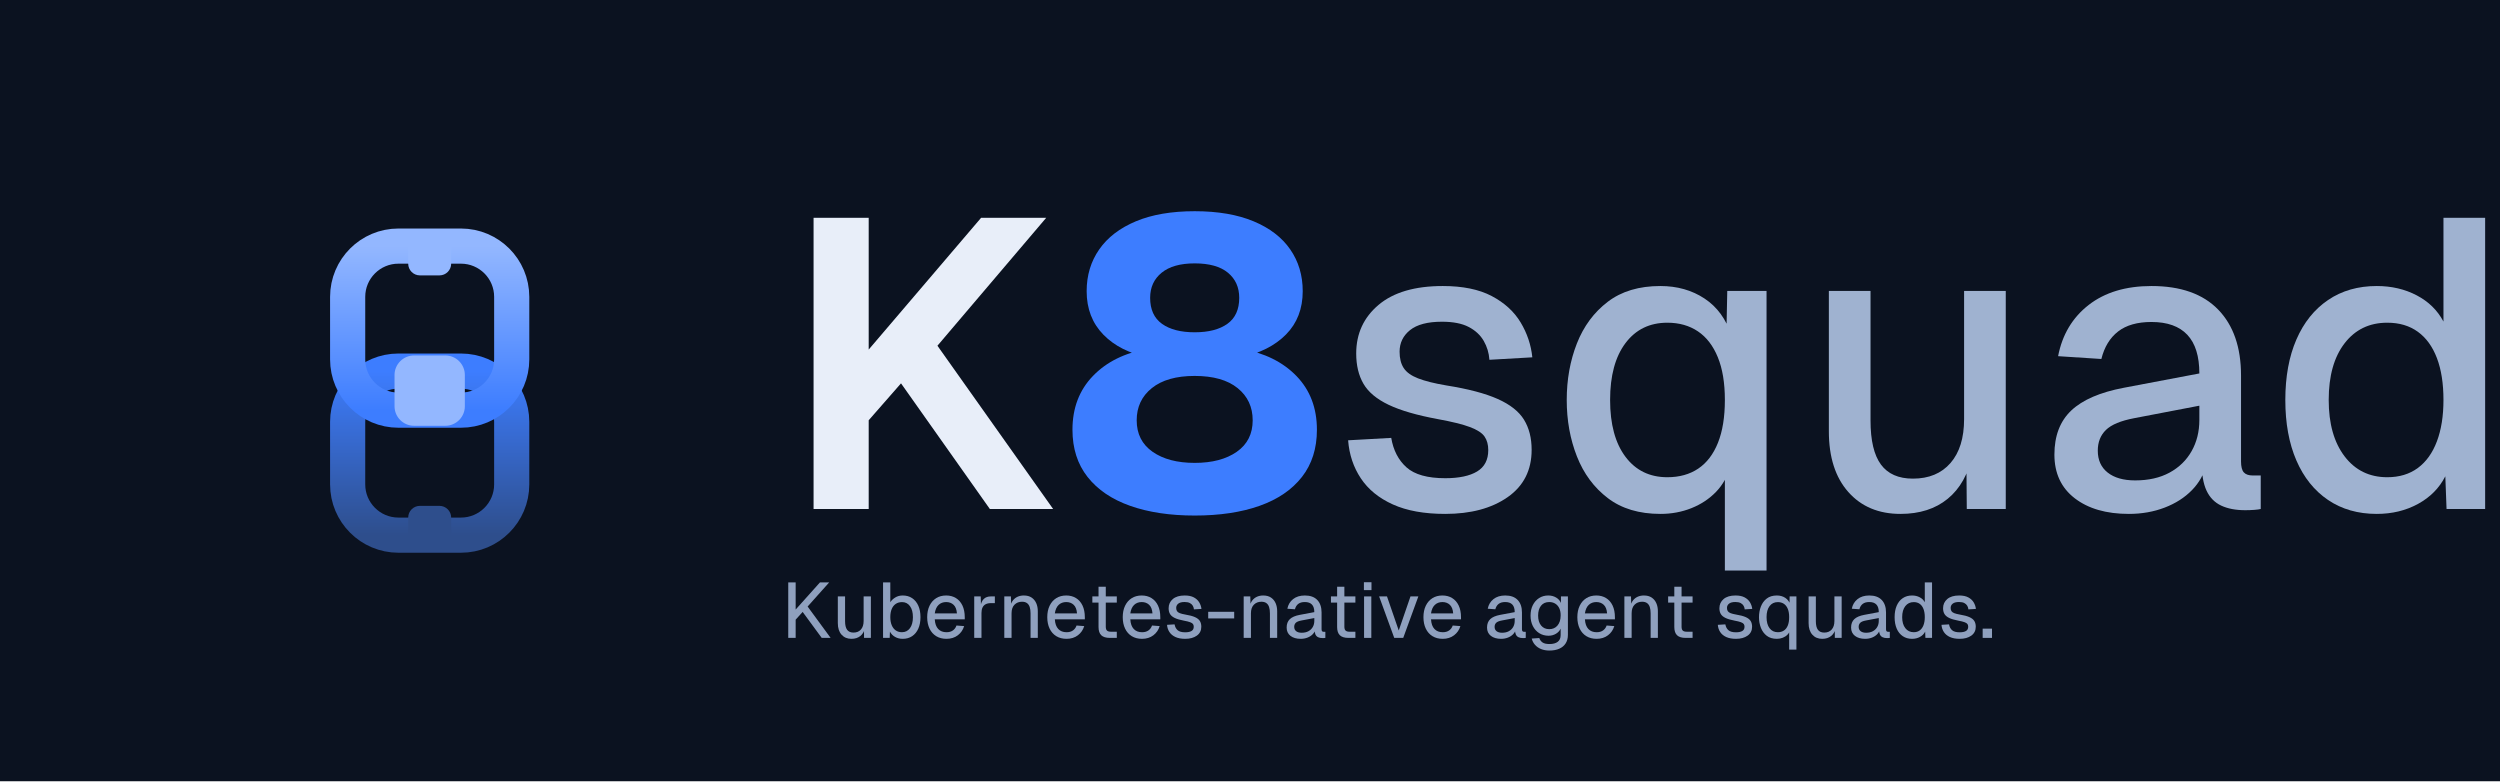
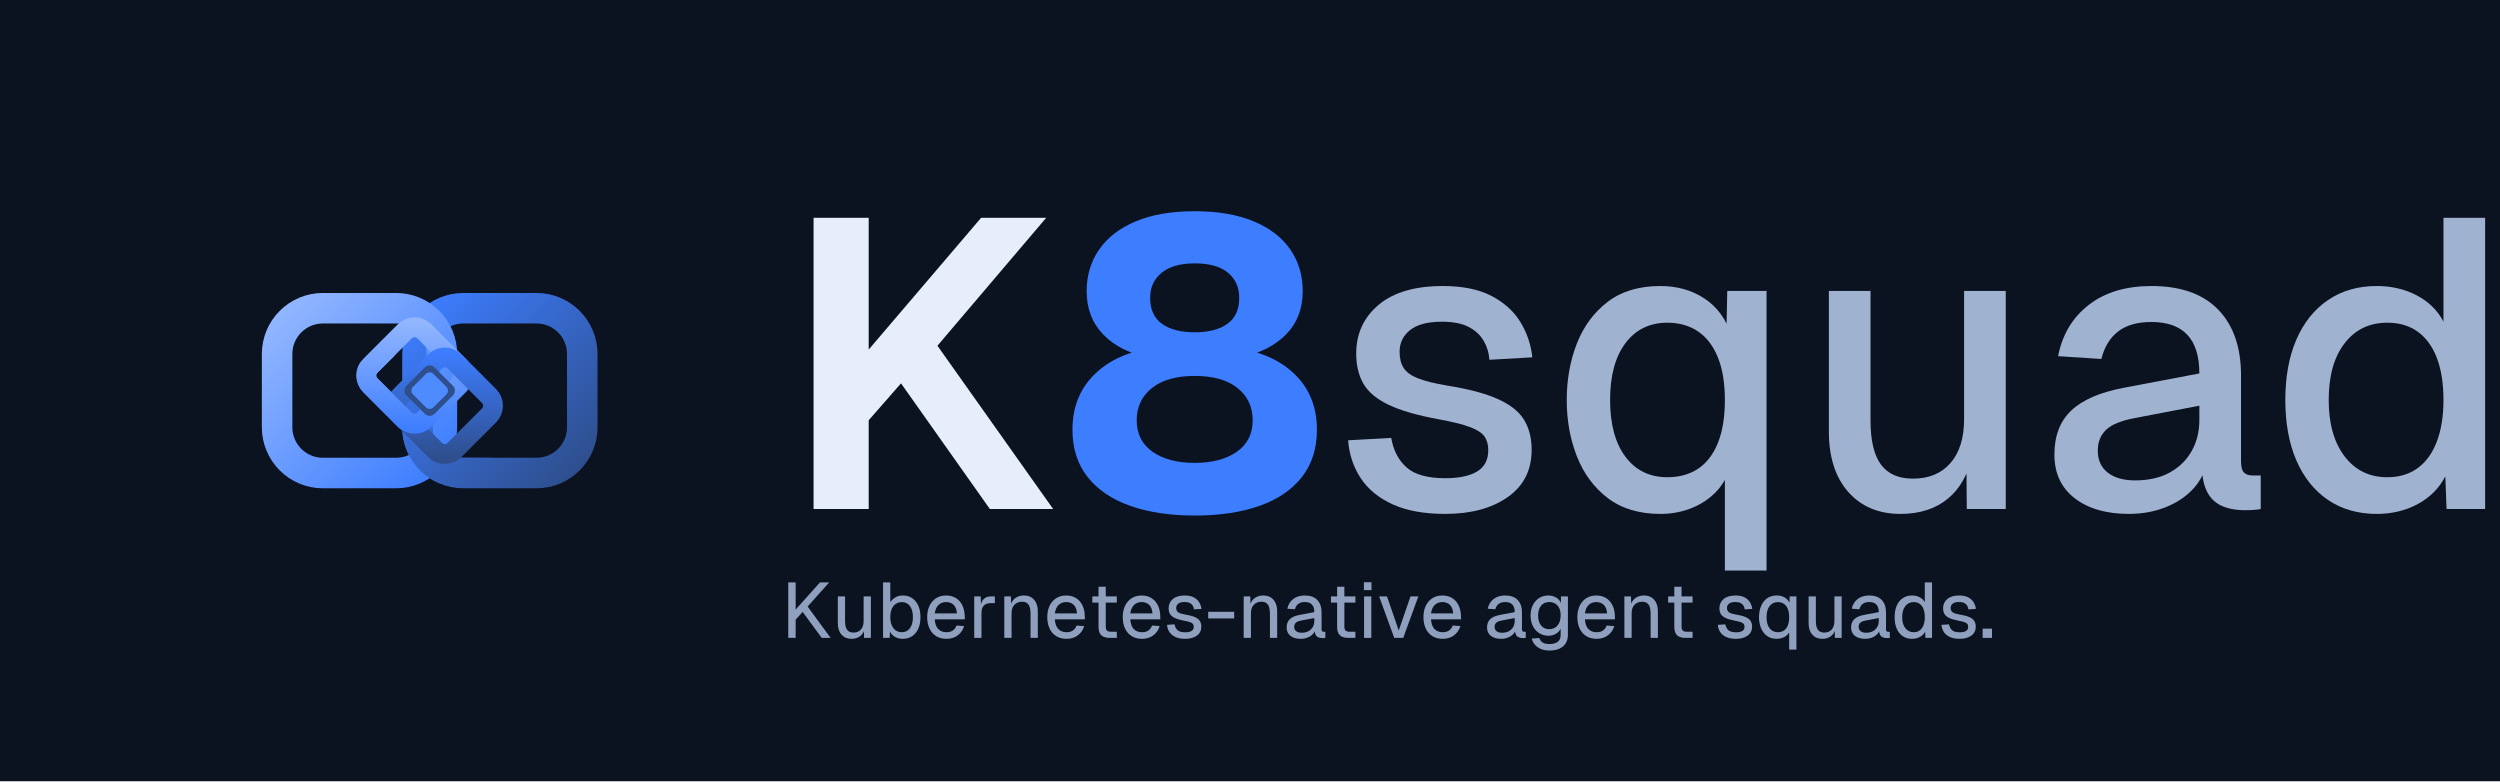
<svg xmlns="http://www.w3.org/2000/svg" width="1280" height="400" viewBox="0 0 1280 400">
+   <defs>
+     <linearGradient id="odinL" x1="0" y1="0" x2="1" y2="1">
+       <stop offset="0" stop-color="#93B7FF" />
+       <stop offset="1" stop-color="#3D7DFF" />
+     </linearGradient>
+     <linearGradient id="odinR" x1="0" y1="0" x2="1" y2="1">
+       <stop offset="0" stop-color="#3D7DFF" />
+       <stop offset="1" stop-color="#2E4E8C" />
+     </linearGradient>
+     <clipPath id="odinCB">
+       <rect x="176" y="256" width="160" height="120" />
+     </clipPath>
+     <clipPath id="odinCK">
+       <rect x="166" y="256" width="180" height="120" />
+     </clipPath>
+   </defs>
  <defs>
    <linearGradient id="ringTop" x1="0" y1="0" x2="0" y2="1">
      <stop offset="0" stop-color="#93B7FF" />
      <stop offset="1" stop-color="#3D7DFF" />
    </linearGradient>
    <linearGradient id="ringBot" x1="0" y1="0" x2="0" y2="1">
      <stop offset="0" stop-color="#3D7DFF" />
      <stop offset="1" stop-color="#2E4E8C" />
    </linearGradient>
    <linearGradient id="wedge" x1="0" y1="0" x2="1" y2="0">
      <stop offset="0" stop-color="#2E4E8C" />
      <stop offset="1" stop-color="#93B7FF" />
    </linearGradient>
  </defs>
  <rect width="1280" height="400" fill="#0B1220" />
  <g transform="translate(120,100.0) scale(2.0)">
-     <g>
-       <rect x="29.00" y="45.00" width="42.00" height="42.00" rx="13.00" fill="none" stroke="url(#ringBot)" stroke-width="9" />
-       <rect x="29.00" y="13.00" width="42.00" height="42.00" rx="13.00" fill="none" stroke="url(#ringTop)" stroke-width="9" />
-       <rect x="41.00" y="41.00" width="18.00" height="18.00" rx="5.00" fill="#93B7FF" />
-       <rect x="44.50" y="9.50" width="11.00" height="11.00" rx="3.00" fill="#93B7FF" />
-       <rect x="44.50" y="79.50" width="11.00" height="11.00" rx="3.00" fill="#2E4E8C" />
+     <g transform="scale(0.195313)">
+       <path d="M300,148 h96 a60,60 0 0 1 60,60 v96 a60,60 0 0 1 -60,60 h-96 a60,60 0 0 1 -60,-60 v-96 a60,60 0 0 1 60,-60 z" fill="none" stroke="url(#odinR)" stroke-width="40" stroke-linejoin="round" />
+       <path d="M116,148 h96 a60,60 0 0 1 60,60 v96 a60,60 0 0 1 -60,60 h-96 a60,60 0 0 1 -60,-60 v-96 a60,60 0 0 1 60,-60 z" fill="none" stroke="url(#odinL)" stroke-width="40" stroke-linejoin="round" />
+       <g clip-path="url(#odinCB)">
+         <path d="M300,148 h96 a60,60 0 0 1 60,60 v96 a60,60 0 0 1 -60,60 h-96 a60,60 0 0 1 -60,-60 v-96 a60,60 0 0 1 60,-60 z" fill="none" stroke="url(#odinR)" stroke-width="40" stroke-linejoin="round" />
+       </g>
+       <g transform="rotate(45 256 256)">
+         <path d="M196,206 h64 a18,18 0 0 1 18,18 v64 a18,18 0 0 1 -18,18 h-64 a18,18 0 0 1 -18,-18 v-64 a18,18 0 0 1 18,-18 z" fill="none" stroke="url(#odinL)" stroke-width="26" stroke-linejoin="round" />
+         <path d="M252,206 h64 a18,18 0 0 1 18,18 v64 a18,18 0 0 1 -18,18 h-64 a18,18 0 0 1 -18,-18 v-64 a18,18 0 0 1 18,-18 z" fill="none" stroke="url(#odinR)" stroke-width="26" stroke-linejoin="round" />
+         <g clip-path="url(#odinCK)">
+           <path d="M196,206 h64 a18,18 0 0 1 18,18 v64 a18,18 0 0 1 -18,18 h-64 a18,18 0 0 1 -18,-18 v-64 a18,18 0 0 1 18,-18 z" fill="none" stroke="url(#odinL)" stroke-width="26" stroke-linejoin="round" />
+         </g>
+         <rect x="230" y="230" width="52" height="52" rx="9" fill="#2E4E8C" />
+         <rect x="237" y="237" width="38" height="38" rx="7" fill="#4D8BFF" />
+       </g>
    </g>
  </g>
  <g transform="translate(400,260.6)">
    <path d="M78.8 0V710H213.2V388.68L487.32 710H646.04L380.8 398.04L662.84 0H508.56L292 306.32L213.2 216.32V0Z" fill="#E8EEF9" transform="translate(0.00,0.00) scale(0.21,-0.21)" />
    <path d="M331.999 -16Q241.599 -16 174.6 7.7Q107.6 31.4 70.8 78.1Q34 124.8 34 193.2Q34 272.6 83.9 324.3Q133.8 376 217.6 390.4L219.6 369.8Q150.2 383.2 109.4 425Q68.6 466.8 68.6 531Q68.6 588.8 99.2 632.8Q129.8 676.8 188.6 701.4Q247.399 726 331.999 726Q416.598 726 475.598 701.4Q534.598 676.8 564.997 632.8Q595.397 588.8 595.397 531Q595.397 466.8 554.797 425.6Q514.198 384.4 444.398 369.8L446.398 390.4Q530.598 375.4 580.297 324Q629.997 272.6 629.997 193.2Q629.997 124.8 593.497 78.1Q556.998 31.4 490.198 7.7Q423.398 -16 331.999 -16ZM331.999 112.398Q395.999 112.398 434.7 139.498Q473.4 166.599 473.4 216.199Q473.4 265 436.7 294.7Q400 324.401 331.999 324.401Q264.398 324.401 227.498 294.7Q190.598 265 190.598 216.199Q190.598 166.599 229.298 139.498Q267.998 112.398 331.999 112.398ZM331.999 430.799Q382.999 430.799 411.8 451.5Q440.6 472.2 440.6 514.801Q440.6 553.201 413.1 576.001Q385.599 598.802 331.999 598.802Q279.398 598.802 251.398 576.001Q223.398 553.201 223.398 514.801Q223.398 472.2 252.198 451.5Q280.998 430.799 331.999 430.799Z" fill="#3D7DFF" transform="translate(141.96,0.00) scale(0.21,-0.21)" />
    <path d="M278.759 -12Q202.24 -12 151.14 11.08Q100.04 34.16 73.06 74.74Q46.08 115.32 42.08 167.48L147.197 173.32Q154.878 127.88 184.458 101.459Q214.038 75.039 278.919 75.039Q329.24 75.039 356.5 91.419Q383.76 107.799 383.76 143.6Q383.76 163.48 374.66 176.68Q365.56 189.88 338.92 199.82Q312.28 209.76 260.839 219.12Q184.12 233.28 140.6 254.12Q97.08 274.961 79.44 305.36Q61.801 335.76 61.801 379.04Q61.801 451.64 116.3 497.62Q170.8 543.6 272.879 543.6Q345.758 543.6 392.178 519.18Q438.598 494.76 462.558 455.04Q486.517 415.32 491.197 369.76L386.56 363.76Q384.88 388.76 372.6 409.961Q360.32 431.161 335.92 443.861Q311.519 456.561 270.879 456.561Q218.518 456.561 193.038 436.081Q167.558 415.6 167.558 383.36Q167.558 359.12 177.578 343.66Q187.598 328.199 212.738 318.419Q237.878 308.639 281.319 301.279Q361.078 288.599 406.678 268.279Q452.278 247.959 470.898 217.659Q489.517 187.359 489.517 144.24Q489.517 69.8 431.098 28.9Q372.678 -12 278.759 -12Z" fill="#9FB2D0" transform="translate(281.40,0.00) scale(0.21,-0.21)" />
    <path d="M529.238 -150H427.641V113.68L439.801 101.28Q430.321 66.8 405.821 41.48Q381.321 16.16 346.221 2.08Q311.12 -12 270.6 -12Q192.72 -12 142.22 26.52Q91.72 65.04 66.9 128.2Q42.08 191.36 42.08 265.8Q42.08 340.4 66.82 403.48Q91.56 466.56 141.98 505.08Q192.4 543.6 270.28 543.6Q331.961 543.6 378.141 513.02Q424.321 482.44 443.321 423.6L431.161 417.76L433.481 531.6H529.238ZM287.399 77.438Q331.519 77.438 362.78 98.479Q394.04 119.519 410.84 161.599Q427.641 203.679 427.641 265.8Q427.641 327.92 410.42 370.001Q393.2 412.081 361.86 433.121Q330.519 454.161 287.399 454.161Q222.718 454.161 185.278 404.321Q147.837 354.481 147.837 265.8Q147.837 177.119 185.278 127.279Q222.718 77.438 287.399 77.438Z" fill="#9FB2D0" transform="translate(393.33,0.00) scale(0.21,-0.21)" />
    <path d="M250.801 -12Q170.841 -12 123.501 41.5Q76.161 95 76.161 189.48V531.6H177.758V215.839Q177.758 142.839 203.098 108.418Q228.438 73.998 281.119 73.998Q339.64 73.998 372.76 112.098Q405.881 150.199 405.881 219.119V531.6H507.478V0H412.44L411.321 137.239L425.76 131.039Q411.04 61.88 366.04 24.94Q321.04 -12 250.801 -12Z" fill="#9FB2D0" transform="translate(520.38,0.00) scale(0.21,-0.21)" />
    <path d="M223.64 -12Q141.16 -12 91.62 26.16Q42.08 64.32 42.08 132.64Q42.08 201.28 83.28 240.2Q124.48 279.12 211.64 295.6L395.481 330.44Q395.481 393.44 366.14 424.681Q336.8 455.921 278.759 455.921Q227.118 455.921 197.278 432.701Q167.438 409.481 156.558 365.72L51.08 372.56Q66.24 451.24 125.58 497.42Q184.92 543.6 278.759 543.6Q385.558 543.6 441.318 486.18Q497.078 428.76 497.078 325.36V116.118Q497.078 96.839 503.898 89.259Q510.718 81.679 525.718 81.679H545.118V0Q540.318 -1.32 529.558 -2.14Q518.799 -2.96 507.359 -2.96Q472.479 -2.96 448.619 8.3Q424.759 19.56 412.999 44.7Q401.24 69.84 401.24 112.24L411.88 108Q404.24 73.52 377.56 46.1Q350.88 18.68 310.8 3.34Q270.72 -12 223.64 -12ZM238.999 69.679Q287.839 69.679 322.78 88.659Q357.72 107.639 376.6 141.06Q395.481 174.48 395.481 217.04V251.841L236.918 221.44Q187.558 212.08 167.697 192.7Q147.837 173.32 147.837 142.24Q147.837 107.799 172.018 88.739Q196.198 69.679 238.999 69.679Z" fill="#9FB2D0" transform="translate(643.02,0.00) scale(0.21,-0.21)" />
    <path d="M264.961 -12Q196.28 -12 146.1 22.08Q95.92 56.16 69 118.4Q42.08 180.64 42.08 265.8Q42.08 350.96 69.08 413.2Q96.08 475.44 146.34 509.52Q196.6 543.6 264.961 543.6Q319.08 543.6 362.44 520.86Q405.801 498.12 427.641 456.96V710H529.238V0H435.161L432.161 79.68Q410.161 36.68 365.561 12.34Q320.961 -12 264.961 -12ZM290.599 77.438Q334.72 77.438 365.22 99.999Q395.72 122.559 411.68 164.979Q427.641 207.4 427.641 265.8Q427.641 325.88 411.68 367.881Q395.72 409.881 365.22 432.021Q334.72 454.161 290.599 454.161Q225.238 454.161 186.538 403.901Q147.837 353.641 147.837 265.8Q147.837 179.119 186.618 128.279Q225.398 77.438 290.599 77.438Z" fill="#9FB2D0" transform="translate(761.25,0.00) scale(0.21,-0.21)" />
  </g>
  <path d="M89.599 0V710H184.401V362.761L495.24 710H613.282L337.602 401.28L631.881 0H517.92L274.001 332.239L184.401 233.239V0Z" fill="#8FA0BE" transform="translate(400.00,326.60) scale(0.04,-0.04)" />
  <path d="M252.4 -12Q172.92 -12 125.5 41.5Q78.08 95 78.08 189.24V530.8H170.881V213.92Q170.881 138.921 197.301 103.461Q223.721 68.001 278.561 68.001Q339.32 68.001 373.88 107.301Q408.439 146.601 408.439 216.561V530.8H501.241V0H413.72L413.16 134.121L426.88 127.521Q411.52 60.44 366.52 24.22Q321.52 -12 252.4 -12Z" fill="#8FA0BE" transform="translate(425.84,326.60) scale(0.04,-0.04)" />
  <path d="M329.801 -12Q274.641 -12 231.881 12.42Q189.122 36.84 166.122 79.84L163.122 0H78.08V710H170.881V456.48Q191.122 490.12 232.961 516.46Q274.801 542.8 329.801 542.8Q399.561 542.8 450.441 508.72Q501.321 474.64 529.241 412.52Q557.161 350.4 557.161 265.4Q557.161 180.4 529.241 118.28Q501.321 56.16 450.441 22.08Q399.561 -12 329.801 -12ZM319.92 72.721Q384.6 72.721 422.44 124.441Q460.279 176.16 460.279 265.4Q460.279 355.56 422.52 406.819Q384.76 458.079 321.76 458.079Q274.361 458.079 240.481 435.139Q206.601 412.199 188.741 369.16Q170.881 326.12 170.881 265.4Q170.881 206.6 188.741 163.101Q206.601 119.601 240.021 96.161Q273.441 72.721 319.92 72.721Z" fill="#8FA0BE" transform="translate(449.00,326.60) scale(0.04,-0.04)" />
  <path d="M289.721 -12Q213.76 -12 158.42 22.08Q103.08 56.16 73.06 118.74Q43.04 181.32 43.04 265.4Q43.04 349.48 73.06 411.56Q103.08 473.64 157.5 508.22Q211.92 542.8 286.041 542.8Q356.481 542.8 410.321 509.98Q464.161 477.16 494.021 414.76Q523.881 352.36 523.881 263.2V237.48H140.002Q144.762 155.36 184.061 113.921Q223.361 72.481 290.041 72.481Q340.2 72.481 372.66 95.901Q405.12 119.32 417.8 158.36L515.961 151.12Q494.881 78.84 435.141 33.42Q375.401 -12 289.721 -12ZM140.002 313.88H423.72Q418.12 388.48 380.78 423.559Q343.44 458.639 286.041 458.639Q226.961 458.639 188.661 422.059Q150.362 385.48 140.002 313.88Z" fill="#8FA0BE" transform="translate(473.00,326.60) scale(0.04,-0.04)" />
  <path d="M78.08 0V530.8H161.202L165.362 393.92L156.881 396.84Q167.282 466.6 200.742 498.7Q234.202 530.8 290.522 530.8H342.042V444.879H291.282Q251.042 444.879 224.461 430.859Q197.881 416.839 184.381 388.939Q170.881 361.039 170.881 317.519V0Z" fill="#8FA0BE" transform="translate(495.68,326.60) scale(0.04,-0.04)" />
  <path d="M78.08 0V530.8H162.841L166.241 392.84L155.121 401.279Q164.801 450.04 189.761 481.26Q214.721 512.48 250.381 527.64Q286.041 542.8 327.441 542.8Q388.041 542.8 427.701 516.04Q467.361 489.28 487.141 443.78Q506.921 398.28 506.921 341.48V0H414.119V314.039Q414.119 362.239 403.18 395.259Q392.24 428.279 368.16 445.539Q344.08 462.799 305.2 462.799Q246.121 462.799 208.501 424.819Q170.881 386.839 170.881 314.039V0Z" fill="#8FA0BE" transform="translate(511.08,326.60) scale(0.04,-0.04)" />
  <path d="M289.721 -12Q213.76 -12 158.42 22.08Q103.08 56.16 73.06 118.74Q43.04 181.32 43.04 265.4Q43.04 349.48 73.06 411.56Q103.08 473.64 157.5 508.22Q211.92 542.8 286.041 542.8Q356.481 542.8 410.321 509.98Q464.161 477.16 494.021 414.76Q523.881 352.36 523.881 263.2V237.48H140.002Q144.762 155.36 184.061 113.921Q223.361 72.481 290.041 72.481Q340.2 72.481 372.66 95.901Q405.12 119.32 417.8 158.36L515.961 151.12Q494.881 78.84 435.141 33.42Q375.401 -12 289.721 -12ZM140.002 313.88H423.72Q418.12 388.48 380.78 423.559Q343.44 458.639 286.041 458.639Q226.961 458.639 188.661 422.059Q150.362 385.48 140.002 313.88Z" fill="#8FA0BE" transform="translate(534.48,326.60) scale(0.04,-0.04)" />
  <path d="M275.92 0Q202.4 0 167.3 33.76Q132.2 67.52 132.2 139.361V655.04H225.002V143.441Q225.002 107.121 241.042 93.081Q257.082 79.041 290.162 79.041H366.002V0ZM53.08 451.759V530.8H366.002V451.759Z" fill="#8FA0BE" transform="translate(557.16,326.60) scale(0.04,-0.04)" />
  <path d="M289.721 -12Q213.76 -12 158.42 22.08Q103.08 56.16 73.06 118.74Q43.04 181.32 43.04 265.4Q43.04 349.48 73.06 411.56Q103.08 473.64 157.5 508.22Q211.92 542.8 286.041 542.8Q356.481 542.8 410.321 509.98Q464.161 477.16 494.021 414.76Q523.881 352.36 523.881 263.2V237.48H140.002Q144.762 155.36 184.061 113.921Q223.361 72.481 290.041 72.481Q340.2 72.481 372.66 95.901Q405.12 119.32 417.8 158.36L515.961 151.12Q494.881 78.84 435.141 33.42Q375.401 -12 289.721 -12ZM140.002 313.88H423.72Q418.12 388.48 380.78 423.559Q343.44 458.639 286.041 458.639Q226.961 458.639 188.661 422.059Q150.362 385.48 140.002 313.88Z" fill="#8FA0BE" transform="translate(573.12,326.60) scale(0.04,-0.04)" />
  <path d="M275.881 -12Q201.12 -12 150.82 11.04Q100.52 34.08 73.78 74.62Q47.04 115.16 43.04 167.24L139.602 173.16Q147.442 126.44 177.981 98.981Q208.521 71.521 275.961 71.521Q328.12 71.521 356.5 88.461Q384.88 105.401 384.88 142.8Q384.88 163.24 375.58 176.84Q366.28 190.44 338.96 200.66Q311.64 210.88 258.92 220.56Q183.56 234.64 140.8 255.56Q98.04 276.48 80.72 306.68Q63.4 336.88 63.4 379.52Q63.4 451.32 116.9 497.06Q170.4 542.8 269.441 542.8Q340.881 542.8 386.341 518.34Q431.801 493.88 455.282 454.52Q478.762 415.16 483.602 370.88L387.28 364.88Q385.44 389.88 372.8 411.48Q360.16 433.08 334.96 446.18Q309.76 459.279 267.441 459.279Q212.761 459.279 186.521 438.04Q160.282 416.8 160.282 383.68Q160.282 358.56 170.542 342.58Q180.801 326.6 206.621 316.46Q232.441 306.32 277.161 298.641Q356.041 285.801 400.841 265.641Q445.641 245.481 463.702 215.58Q481.762 185.68 481.762 143.12Q481.762 69.4 424.301 28.7Q366.841 -12 275.881 -12Z" fill="#8FA0BE" transform="translate(595.80,326.60) scale(0.04,-0.04)" />
  <path d="M43.04 249.119V333.961H375.72V249.119Z" fill="#8FA0BE" transform="translate(616.88,326.60) scale(0.04,-0.04)" />
  <path d="M78.08 0V530.8H162.841L166.241 392.84L155.121 401.279Q164.801 450.04 189.761 481.26Q214.721 512.48 250.381 527.64Q286.041 542.8 327.441 542.8Q388.041 542.8 427.701 516.04Q467.361 489.28 487.141 443.78Q506.921 398.28 506.921 341.48V0H414.119V314.039Q414.119 362.239 403.18 395.259Q392.24 428.279 368.16 445.539Q344.08 462.799 305.2 462.799Q246.121 462.799 208.501 424.819Q170.881 386.839 170.881 314.039V0Z" fill="#8FA0BE" transform="translate(633.64,326.60) scale(0.04,-0.04)" />
  <path d="M223.32 -12Q141.08 -12 92.06 26.08Q43.04 64.16 43.04 132.32Q43.04 200.64 83.64 239.6Q124.24 278.56 211.32 294.8L397.24 329.72Q397.24 394.72 366.82 426.84Q336.4 458.959 275.881 458.959Q222.561 458.959 191.641 435.099Q160.721 411.24 149.282 366.36L52.04 373.28Q67.12 450.12 125.54 496.46Q183.96 542.8 275.881 542.8Q380.281 542.8 435.161 485.34Q490.042 427.88 490.042 325.68V111.561Q490.042 92.921 496.702 85.381Q503.362 77.841 518.362 77.841H538.561V0Q534.161 -1.16 524.281 -1.82Q514.401 -2.48 503.681 -2.48Q468.241 -2.48 445.061 8.9Q421.881 20.28 411 45.1Q400.12 69.92 400.12 111.12L410.44 108Q403.12 73.76 376.28 46.3Q349.44 18.84 309.4 3.42Q269.36 -12 223.32 -12ZM235.001 65.841Q285.92 65.841 322.14 85.581Q358.36 105.32 377.8 139.78Q397.24 174.24 397.24 217.52V253.92L231.961 222.72Q180.282 213.04 160.102 193.1Q139.922 173.16 139.922 141.12Q139.922 105.401 165.261 85.621Q190.601 65.841 235.001 65.841Z" fill="#8FA0BE" transform="translate(657.04,326.60) scale(0.04,-0.04)" />
  <path d="M275.92 0Q202.4 0 167.3 33.76Q132.2 67.52 132.2 139.361V655.04H225.002V143.441Q225.002 107.121 241.042 93.081Q257.082 79.041 290.162 79.041H366.002V0ZM53.08 451.759V530.8H366.002V451.759Z" fill="#8FA0BE" transform="translate(679.32,326.60) scale(0.04,-0.04)" />
  <path d="M78.08 0V530.8H170.881V0ZM76 611.48V712.52H172.961V611.48Z" fill="#8FA0BE" transform="translate(695.28,326.60) scale(0.04,-0.04)" />
  <path d="M215.24 0 21.84 530.8H122.482L272.881 94.642L423.2 530.8H523.842L330.362 0Z" fill="#8FA0BE" transform="translate(705.24,326.60) scale(0.04,-0.04)" />
  <path d="M289.721 -12Q213.76 -12 158.42 22.08Q103.08 56.16 73.06 118.74Q43.04 181.32 43.04 265.4Q43.04 349.48 73.06 411.56Q103.08 473.64 157.5 508.22Q211.92 542.8 286.041 542.8Q356.481 542.8 410.321 509.98Q464.161 477.16 494.021 414.76Q523.881 352.36 523.881 263.2V237.48H140.002Q144.762 155.36 184.061 113.921Q223.361 72.481 290.041 72.481Q340.2 72.481 372.66 95.901Q405.12 119.32 417.8 158.36L515.961 151.12Q494.881 78.84 435.141 33.42Q375.401 -12 289.721 -12ZM140.002 313.88H423.72Q418.12 388.48 380.78 423.559Q343.44 458.639 286.041 458.639Q226.961 458.639 188.661 422.059Q150.362 385.48 140.002 313.88Z" fill="#8FA0BE" transform="translate(727.08,326.60) scale(0.04,-0.04)" />
  <path d="" fill="#8FA0BE" transform="translate(749.76,326.60) scale(0.04,-0.04)" />
  <path d="M223.32 -12Q141.08 -12 92.06 26.08Q43.04 64.16 43.04 132.32Q43.04 200.64 83.64 239.6Q124.24 278.56 211.32 294.8L397.24 329.72Q397.24 394.72 366.82 426.84Q336.4 458.959 275.881 458.959Q222.561 458.959 191.641 435.099Q160.721 411.24 149.282 366.36L52.04 373.28Q67.12 450.12 125.54 496.46Q183.96 542.8 275.881 542.8Q380.281 542.8 435.161 485.34Q490.042 427.88 490.042 325.68V111.561Q490.042 92.921 496.702 85.381Q503.362 77.841 518.362 77.841H538.561V0Q534.161 -1.16 524.281 -1.82Q514.401 -2.48 503.681 -2.48Q468.241 -2.48 445.061 8.9Q421.881 20.28 411 45.1Q400.12 69.92 400.12 111.12L410.44 108Q403.12 73.76 376.28 46.3Q349.44 18.84 309.4 3.42Q269.36 -12 223.32 -12ZM235.001 65.841Q285.92 65.841 322.14 85.581Q358.36 105.32 377.8 139.78Q397.24 174.24 397.24 217.52V253.92L231.961 222.72Q180.282 213.04 160.102 193.1Q139.922 173.16 139.922 141.12Q139.922 105.401 165.261 85.621Q190.601 65.841 235.001 65.841Z" fill="#8FA0BE" transform="translate(759.64,326.60) scale(0.04,-0.04)" />
  <path d="M284.361 -162Q224.72 -162 177.96 -143.0Q131.2 -124 100.28 -89.12Q69.36 -54.24 58.2 -8.48L155.002 -1.84Q166.522 -37.4 195.901 -58.019Q225.281 -78.639 284.361 -78.639Q353.88 -78.639 391.06 -50.119Q428.24 -21.599 428.24 36.08V118.32Q409.24 76.96 367.24 52.28Q325.24 27.6 273.24 27.6Q206.4 27.6 154.1 60.52Q101.8 93.44 72.42 151.52Q43.04 209.6 43.04 285.08Q43.04 361.24 71.96 418.94Q100.88 476.64 152.26 509.72Q203.64 542.8 269.56 542.8Q325.96 542.8 369.94 516.8Q413.92 490.8 432.24 446.96V530.8H521.202V38.24Q521.202 -25.04 492.521 -69.98Q463.841 -114.92 410.921 -138.46Q358.001 -162 284.361 -162ZM282.441 111.681Q348.28 111.681 387.88 158.181Q427.48 204.68 428.4 285.24Q429.32 339.2 411.46 377.94Q393.6 416.68 360.3 437.739Q327 458.799 282.441 458.799Q214.601 458.799 177.261 412.139Q139.922 365.48 139.922 285.24Q139.922 204.92 178.261 158.301Q216.601 111.681 282.441 111.681Z" fill="#8FA0BE" transform="translate(781.92,326.60) scale(0.04,-0.04)" />
  <path d="M289.721 -12Q213.76 -12 158.42 22.08Q103.08 56.16 73.06 118.74Q43.04 181.32 43.04 265.4Q43.04 349.48 73.06 411.56Q103.08 473.64 157.5 508.22Q211.92 542.8 286.041 542.8Q356.481 542.8 410.321 509.98Q464.161 477.16 494.021 414.76Q523.881 352.36 523.881 263.2V237.48H140.002Q144.762 155.36 184.061 113.921Q223.361 72.481 290.041 72.481Q340.2 72.481 372.66 95.901Q405.12 119.32 417.8 158.36L515.961 151.12Q494.881 78.84 435.141 33.42Q375.401 -12 289.721 -12ZM140.002 313.88H423.72Q418.12 388.48 380.78 423.559Q343.44 458.639 286.041 458.639Q226.961 458.639 188.661 422.059Q150.362 385.48 140.002 313.88Z" fill="#8FA0BE" transform="translate(805.88,326.60) scale(0.04,-0.04)" />
  <path d="M78.08 0V530.8H162.841L166.241 392.84L155.121 401.279Q164.801 450.04 189.761 481.26Q214.721 512.48 250.381 527.64Q286.041 542.8 327.441 542.8Q388.041 542.8 427.701 516.04Q467.361 489.28 487.141 443.78Q506.921 398.28 506.921 341.48V0H414.119V314.039Q414.119 362.239 403.18 395.259Q392.24 428.279 368.16 445.539Q344.08 462.799 305.2 462.799Q246.121 462.799 208.501 424.819Q170.881 386.839 170.881 314.039V0Z" fill="#8FA0BE" transform="translate(828.56,326.60) scale(0.04,-0.04)" />
  <path d="M275.92 0Q202.4 0 167.3 33.76Q132.2 67.52 132.2 139.361V655.04H225.002V143.441Q225.002 107.121 241.042 93.081Q257.082 79.041 290.162 79.041H366.002V0ZM53.08 451.759V530.8H366.002V451.759Z" fill="#8FA0BE" transform="translate(851.96,326.60) scale(0.04,-0.04)" />
  <path d="" fill="#8FA0BE" transform="translate(867.92,326.60) scale(0.04,-0.04)" />
  <path d="M275.881 -12Q201.12 -12 150.82 11.04Q100.52 34.08 73.78 74.62Q47.04 115.16 43.04 167.24L139.602 173.16Q147.442 126.44 177.981 98.981Q208.521 71.521 275.961 71.521Q328.12 71.521 356.5 88.461Q384.88 105.401 384.88 142.8Q384.88 163.24 375.58 176.84Q366.28 190.44 338.96 200.66Q311.64 210.88 258.92 220.56Q183.56 234.64 140.8 255.56Q98.04 276.48 80.72 306.68Q63.4 336.88 63.4 379.52Q63.4 451.32 116.9 497.06Q170.4 542.8 269.441 542.8Q340.881 542.8 386.341 518.34Q431.801 493.88 455.282 454.52Q478.762 415.16 483.602 370.88L387.28 364.88Q385.44 389.88 372.8 411.48Q360.16 433.08 334.96 446.18Q309.76 459.279 267.441 459.279Q212.761 459.279 186.521 438.04Q160.282 416.8 160.282 383.68Q160.282 358.56 170.542 342.58Q180.801 326.6 206.621 316.46Q232.441 306.32 277.161 298.641Q356.041 285.801 400.841 265.641Q445.641 245.481 463.702 215.58Q481.762 185.68 481.762 143.12Q481.762 69.4 424.301 28.7Q366.841 -12 275.881 -12Z" fill="#8FA0BE" transform="translate(877.80,326.60) scale(0.04,-0.04)" />
  <path d="M522.122 -150H429.32V113.84L441.4 100.64Q432.16 66.4 407.66 41.24Q383.16 16.08 347.86 2.04Q312.56 -12 271.8 -12Q193.36 -12 142.86 26.76Q92.36 65.52 67.7 128.6Q43.04 191.68 43.04 265.4Q43.04 339.2 67.66 402.24Q92.28 465.28 142.74 504.04Q193.2 542.8 271.64 542.8Q333.48 542.8 379.82 512.26Q426.16 481.72 445.16 422.8L433.08 416.88L435.24 530.8H522.122ZM284.201 72.721Q329.76 72.721 362.14 94.241Q394.52 115.761 411.92 158.801Q429.32 201.84 429.32 265.4Q429.32 328.96 411.46 372Q393.6 415.039 361.18 436.559Q328.76 458.079 284.201 458.079Q217.361 458.079 178.641 407.159Q139.922 356.24 139.922 265.4Q139.922 174.561 178.641 123.641Q217.361 72.721 284.201 72.721Z" fill="#8FA0BE" transform="translate(898.88,326.60) scale(0.04,-0.04)" />
  <path d="M252.4 -12Q172.92 -12 125.5 41.5Q78.08 95 78.08 189.24V530.8H170.881V213.92Q170.881 138.921 197.301 103.461Q223.721 68.001 278.561 68.001Q339.32 68.001 373.88 107.301Q408.439 146.601 408.439 216.561V530.8H501.241V0H413.72L413.16 134.121L426.88 127.521Q411.52 60.44 366.52 24.22Q321.52 -12 252.4 -12Z" fill="#8FA0BE" transform="translate(922.88,326.60) scale(0.04,-0.04)" />
  <path d="M223.32 -12Q141.08 -12 92.06 26.08Q43.04 64.16 43.04 132.32Q43.04 200.64 83.64 239.6Q124.24 278.56 211.32 294.8L397.24 329.72Q397.24 394.72 366.82 426.84Q336.4 458.959 275.881 458.959Q222.561 458.959 191.641 435.099Q160.721 411.24 149.282 366.36L52.04 373.28Q67.12 450.12 125.54 496.46Q183.96 542.8 275.881 542.8Q380.281 542.8 435.161 485.34Q490.042 427.88 490.042 325.68V111.561Q490.042 92.921 496.702 85.381Q503.362 77.841 518.362 77.841H538.561V0Q534.161 -1.16 524.281 -1.82Q514.401 -2.48 503.681 -2.48Q468.241 -2.48 445.061 8.9Q421.881 20.28 411 45.1Q400.12 69.92 400.12 111.12L410.44 108Q403.12 73.76 376.28 46.3Q349.44 18.84 309.4 3.42Q269.36 -12 223.32 -12ZM235.001 65.841Q285.92 65.841 322.14 85.581Q358.36 105.32 377.8 139.78Q397.24 174.24 397.24 217.52V253.92L231.961 222.72Q180.282 213.04 160.102 193.1Q139.922 173.16 139.922 141.12Q139.922 105.401 165.261 85.621Q190.601 65.841 235.001 65.841Z" fill="#8FA0BE" transform="translate(946.04,326.60) scale(0.04,-0.04)" />
  <path d="M266.48 -12Q197.64 -12 147.3 22.04Q96.96 56.08 70 118.2Q43.04 180.32 43.04 265.4Q43.04 350.48 70.04 412.6Q97.04 474.72 147.42 508.76Q197.8 542.8 266.48 542.8Q320.04 542.8 363.72 520.18Q407.4 497.56 429.32 456.48V710H522.122V0H437.08L434.08 79.84Q412.08 36.84 367.28 12.42Q322.48 -12 266.48 -12ZM287.801 72.721Q333.36 72.721 364.86 96.001Q396.36 119.281 412.84 162.74Q429.32 206.2 429.32 265.4Q429.32 326.44 412.84 369.44Q396.36 412.439 364.86 435.259Q333.36 458.079 287.801 458.079Q220.121 458.079 180.021 406.699Q139.922 355.32 139.922 265.4Q139.922 176.561 180.061 124.641Q220.201 72.721 287.801 72.721Z" fill="#8FA0BE" transform="translate(968.32,326.60) scale(0.04,-0.04)" />
  <path d="M275.881 -12Q201.12 -12 150.82 11.04Q100.52 34.08 73.78 74.62Q47.04 115.16 43.04 167.24L139.602 173.16Q147.442 126.44 177.981 98.981Q208.521 71.521 275.961 71.521Q328.12 71.521 356.5 88.461Q384.88 105.401 384.88 142.8Q384.88 163.24 375.58 176.84Q366.28 190.44 338.96 200.66Q311.64 210.88 258.92 220.56Q183.56 234.64 140.8 255.56Q98.04 276.48 80.72 306.68Q63.4 336.88 63.4 379.52Q63.4 451.32 116.9 497.06Q170.4 542.8 269.441 542.8Q340.881 542.8 386.341 518.34Q431.801 493.88 455.282 454.52Q478.762 415.16 483.602 370.88L387.28 364.88Q385.44 389.88 372.8 411.48Q360.16 433.08 334.96 446.18Q309.76 459.279 267.441 459.279Q212.761 459.279 186.521 438.04Q160.282 416.8 160.282 383.68Q160.282 358.56 170.542 342.58Q180.801 326.6 206.621 316.46Q232.441 306.32 277.161 298.641Q356.041 285.801 400.841 265.641Q445.641 245.481 463.702 215.58Q481.762 185.68 481.762 143.12Q481.762 69.4 424.301 28.7Q366.841 -12 275.881 -12Z" fill="#8FA0BE" transform="translate(992.32,326.60) scale(0.04,-0.04)" />
  <path d="M43.04 0V118.361H162.681V0Z" fill="#8FA0BE" transform="translate(1013.40,326.60) scale(0.04,-0.04)" />
</svg>
